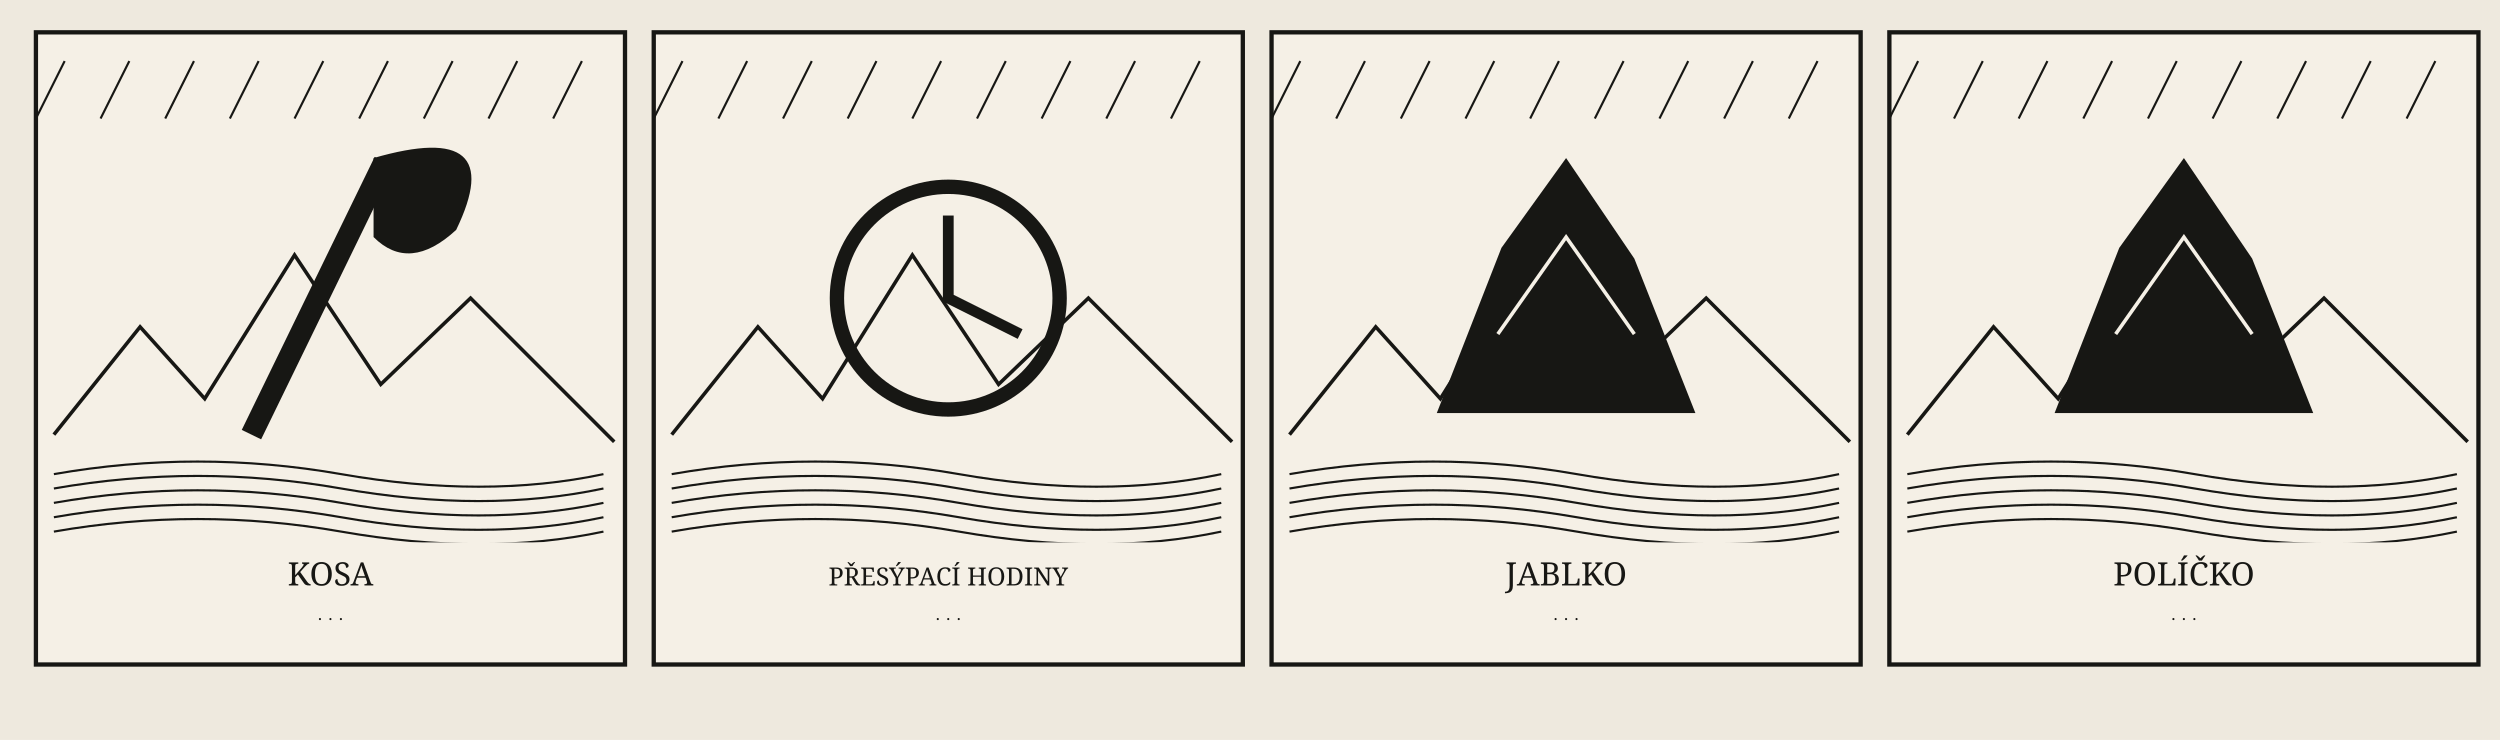
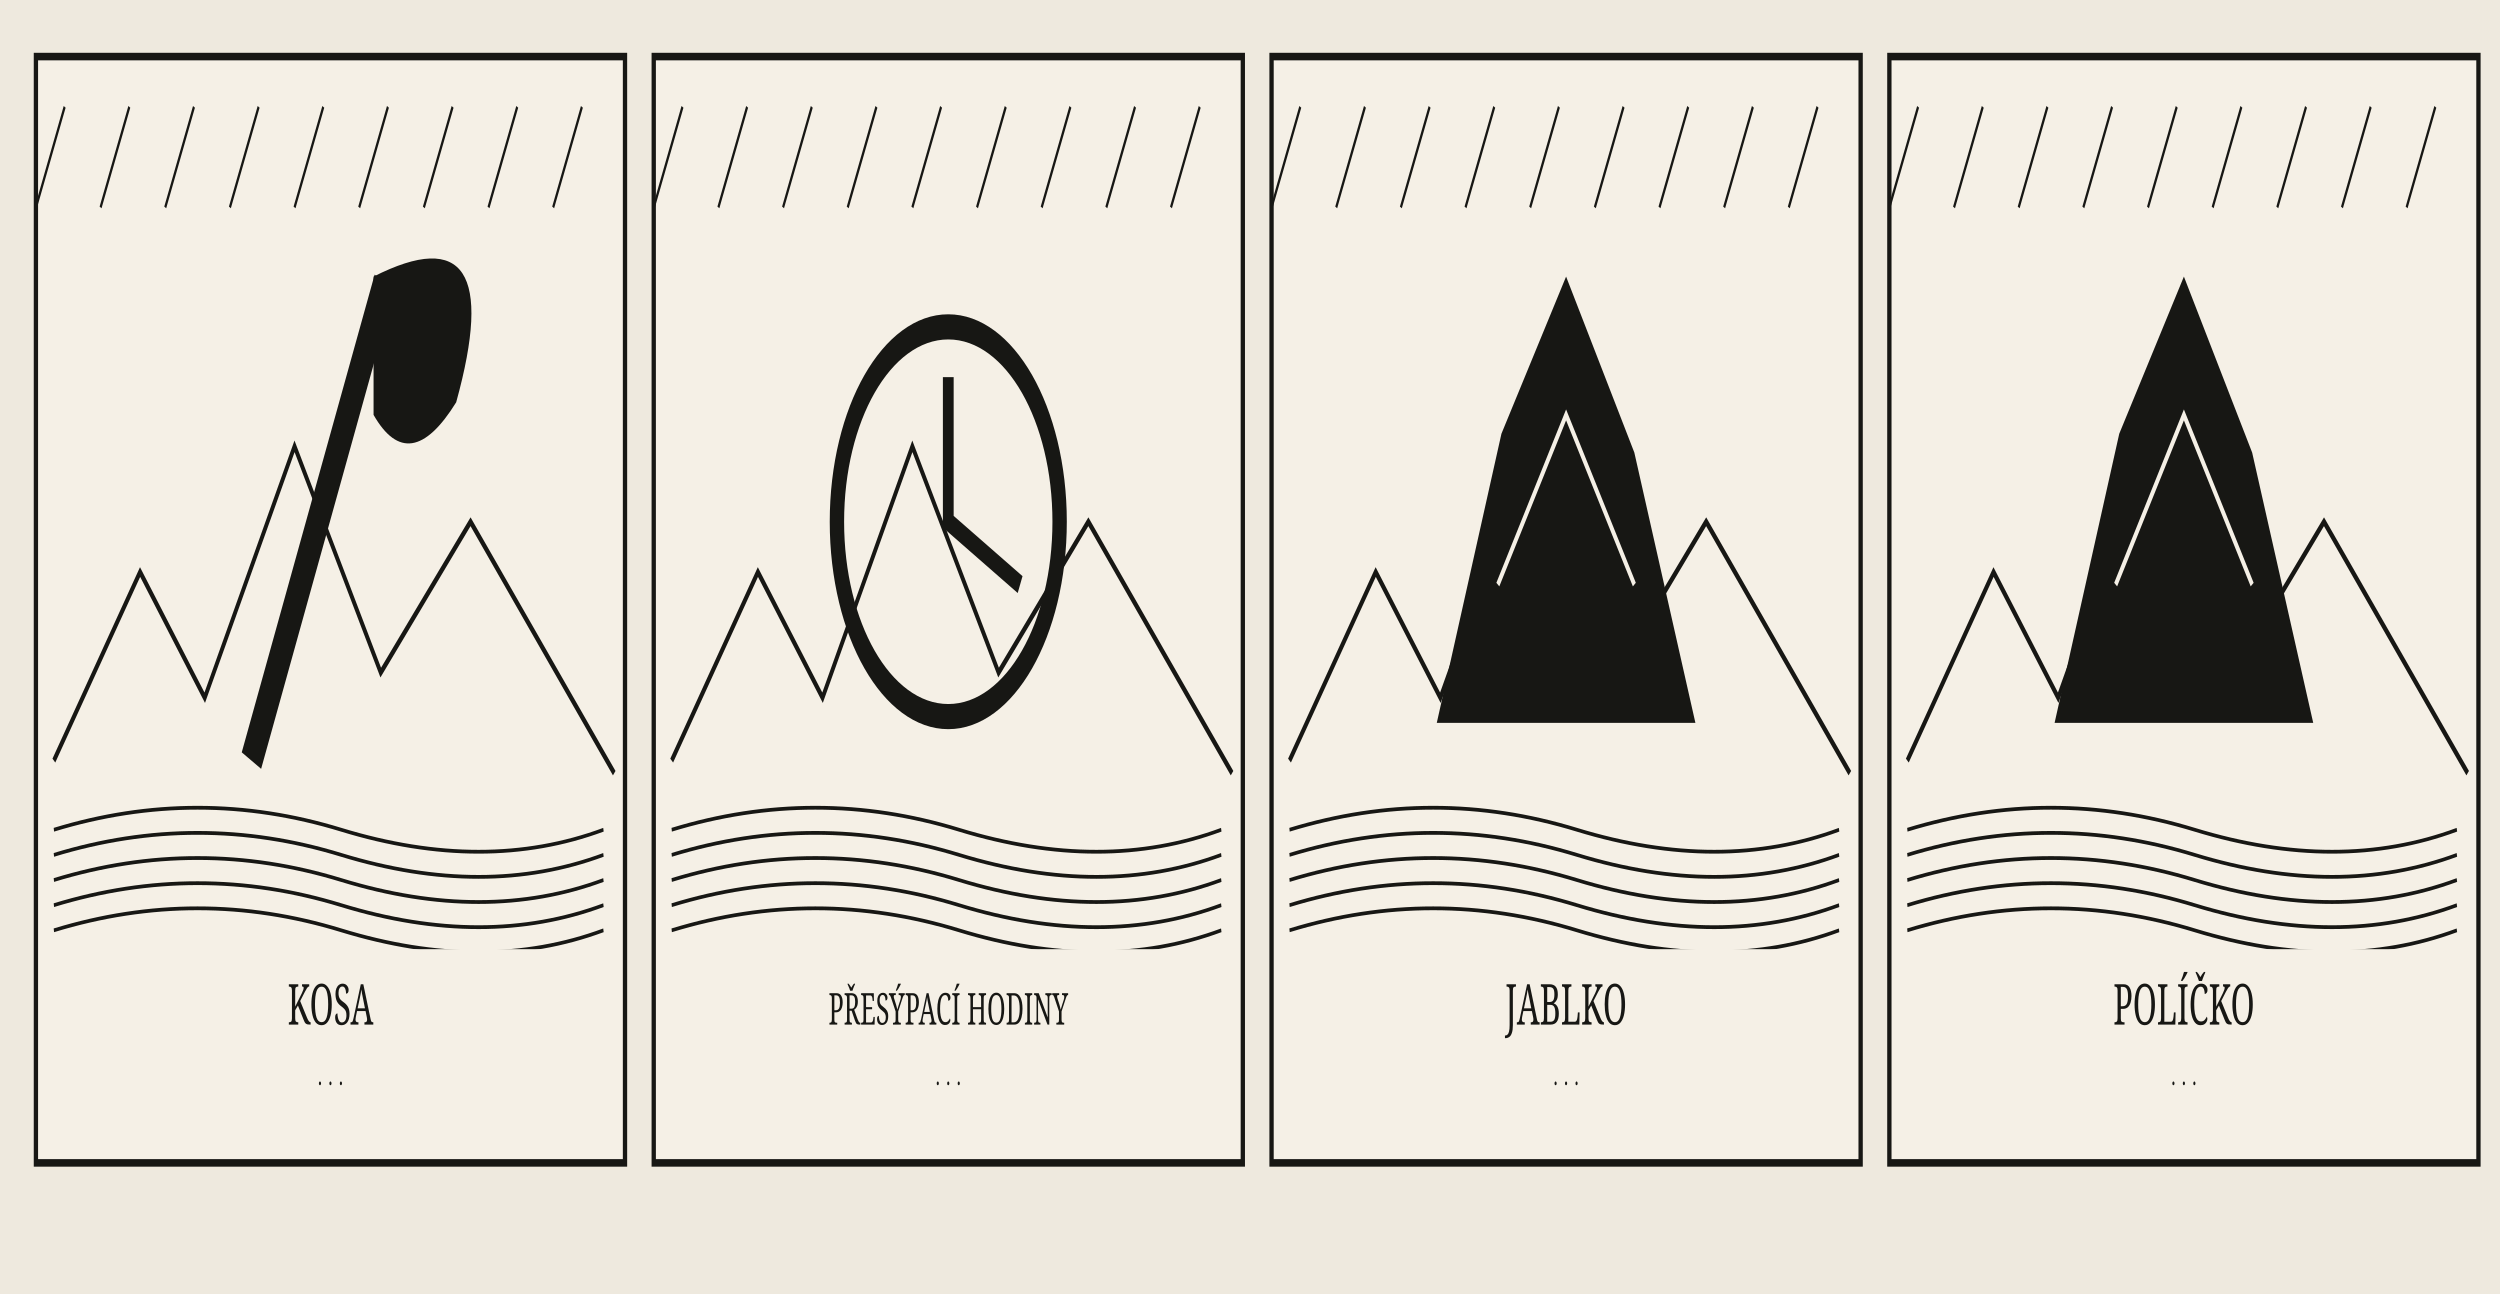
- <svg xmlns="http://www.w3.org/2000/svg" viewBox="0 0 696 206">
-   <rect width="696" height="206" fill="#eee9de" />
-   <g>
-     <rect x="10" y="9" width="164" height="176" fill="#f5f0e6" stroke="#171714" stroke-width="1.2" />
-     <path d="M18 17l-8 16" stroke="#171714" stroke-width=".6" />
-     <path d="M36 17l-8 16" stroke="#171714" stroke-width=".6" />
-     <path d="M54 17l-8 16" stroke="#171714" stroke-width=".6" />
-     <path d="M72 17l-8 16" stroke="#171714" stroke-width=".6" />
-     <path d="M90 17l-8 16" stroke="#171714" stroke-width=".6" />
-     <path d="M108 17l-8 16" stroke="#171714" stroke-width=".6" />
-     <path d="M126 17l-8 16" stroke="#171714" stroke-width=".6" />
-     <path d="M144 17l-8 16" stroke="#171714" stroke-width=".6" />
-     <path d="M162 17l-8 16" stroke="#171714" stroke-width=".6" />
-     <path d="M15 121l24 -30 18 20 25 -40 24 36 25 -24 40 40" stroke="#171714" fill="none" />
-     <path d="M70 121L107 45" stroke="#171714" stroke-width="6" />
-     <path d="M104 44Q142 33 127 64Q114 76 104 66" fill="#171714" />
-     <path d="M15 132q40 -7 80 0t73 0" stroke="#171714" stroke-width=".6" fill="none" />
-     <path d="M15 136q40 -7 80 0t73 0" stroke="#171714" stroke-width=".6" fill="none" />
-     <path d="M15 140q40 -7 80 0t73 0" stroke="#171714" stroke-width=".6" fill="none" />
-     <path d="M15 144q40 -7 80 0t73 0" stroke="#171714" stroke-width=".6" fill="none" />
-     <path d="M15 148q40 -7 80 0t73 0" stroke="#171714" stroke-width=".6" fill="none" />
-     <rect x="15" y="151" width="154" height="29" fill="#f5f0e6" />
-     <text x="92" y="163" text-anchor="middle" font-family="Georgia,serif" font-size="9" fill="#171714">KOSA</text>
-     <text x="92" y="174" text-anchor="middle" font-size="5" fill="#171714">· · ·</text>
-   </g>
-   <g>
-     <rect x="182" y="9" width="164" height="176" fill="#f5f0e6" stroke="#171714" stroke-width="1.2" />
-     <path d="M190 17l-8 16" stroke="#171714" stroke-width=".6" />
-     <path d="M208 17l-8 16" stroke="#171714" stroke-width=".6" />
-     <path d="M226 17l-8 16" stroke="#171714" stroke-width=".6" />
-     <path d="M244 17l-8 16" stroke="#171714" stroke-width=".6" />
-     <path d="M262 17l-8 16" stroke="#171714" stroke-width=".6" />
-     <path d="M280 17l-8 16" stroke="#171714" stroke-width=".6" />
-     <path d="M298 17l-8 16" stroke="#171714" stroke-width=".6" />
-     <path d="M316 17l-8 16" stroke="#171714" stroke-width=".6" />
-     <path d="M334 17l-8 16" stroke="#171714" stroke-width=".6" />
-     <path d="M187 121l24 -30 18 20 25 -40 24 36 25 -24 40 40" stroke="#171714" fill="none" />
-     <circle cx="264" cy="83" r="31" fill="none" stroke="#171714" stroke-width="4" />
-     <path d="M264 60V83L284 93" stroke="#171714" stroke-width="3" fill="none" />
-     <path d="M187 132q40 -7 80 0t73 0" stroke="#171714" stroke-width=".6" fill="none" />
-     <path d="M187 136q40 -7 80 0t73 0" stroke="#171714" stroke-width=".6" fill="none" />
-     <path d="M187 140q40 -7 80 0t73 0" stroke="#171714" stroke-width=".6" fill="none" />
-     <path d="M187 144q40 -7 80 0t73 0" stroke="#171714" stroke-width=".6" fill="none" />
-     <path d="M187 148q40 -7 80 0t73 0" stroke="#171714" stroke-width=".6" fill="none" />
-     <rect x="187" y="151" width="154" height="29" fill="#f5f0e6" />
-     <text x="264" y="163" text-anchor="middle" font-family="Georgia,serif" font-size="7" fill="#171714">PŘESÝPACÍ HODINY</text>
-     <text x="264" y="174" text-anchor="middle" font-size="5" fill="#171714">· · ·</text>
-   </g>
-   <g>
-     <rect x="354" y="9" width="164" height="176" fill="#f5f0e6" stroke="#171714" stroke-width="1.2" />
-     <path d="M362 17l-8 16" stroke="#171714" stroke-width=".6" />
-     <path d="M380 17l-8 16" stroke="#171714" stroke-width=".6" />
-     <path d="M398 17l-8 16" stroke="#171714" stroke-width=".6" />
-     <path d="M416 17l-8 16" stroke="#171714" stroke-width=".6" />
-     <path d="M434 17l-8 16" stroke="#171714" stroke-width=".6" />
-     <path d="M452 17l-8 16" stroke="#171714" stroke-width=".6" />
-     <path d="M470 17l-8 16" stroke="#171714" stroke-width=".6" />
-     <path d="M488 17l-8 16" stroke="#171714" stroke-width=".6" />
-     <path d="M506 17l-8 16" stroke="#171714" stroke-width=".6" />
-     <path d="M359 121l24 -30 18 20 25 -40 24 36 25 -24 40 40" stroke="#171714" fill="none" />
-     <path d="M400 115L418 69L436 44L455 72L472 115Z" fill="#171714" />
-     <path d="M417 93L436 66L455 93" stroke="#f5f0e6" fill="none" />
-     <path d="M359 132q40 -7 80 0t73 0" stroke="#171714" stroke-width=".6" fill="none" />
-     <path d="M359 136q40 -7 80 0t73 0" stroke="#171714" stroke-width=".6" fill="none" />
-     <path d="M359 140q40 -7 80 0t73 0" stroke="#171714" stroke-width=".6" fill="none" />
-     <path d="M359 144q40 -7 80 0t73 0" stroke="#171714" stroke-width=".6" fill="none" />
-     <path d="M359 148q40 -7 80 0t73 0" stroke="#171714" stroke-width=".6" fill="none" />
-     <rect x="359" y="151" width="154" height="29" fill="#f5f0e6" />
-     <text x="436" y="163" text-anchor="middle" font-family="Georgia,serif" font-size="9" fill="#171714">JABLKO</text>
-     <text x="436" y="174" text-anchor="middle" font-size="5" fill="#171714">· · ·</text>
-   </g>
-   <g>
-     <rect x="526" y="9" width="164" height="176" fill="#f5f0e6" stroke="#171714" stroke-width="1.2" />
-     <path d="M534 17l-8 16" stroke="#171714" stroke-width=".6" />
-     <path d="M552 17l-8 16" stroke="#171714" stroke-width=".6" />
-     <path d="M570 17l-8 16" stroke="#171714" stroke-width=".6" />
-     <path d="M588 17l-8 16" stroke="#171714" stroke-width=".6" />
-     <path d="M606 17l-8 16" stroke="#171714" stroke-width=".6" />
-     <path d="M624 17l-8 16" stroke="#171714" stroke-width=".6" />
-     <path d="M642 17l-8 16" stroke="#171714" stroke-width=".6" />
-     <path d="M660 17l-8 16" stroke="#171714" stroke-width=".6" />
-     <path d="M678 17l-8 16" stroke="#171714" stroke-width=".6" />
-     <path d="M531 121l24 -30 18 20 25 -40 24 36 25 -24 40 40" stroke="#171714" fill="none" />
-     <path d="M572 115L590 69L608 44L627 72L644 115Z" fill="#171714" />
-     <path d="M589 93L608 66L627 93" stroke="#f5f0e6" fill="none" />
-     <path d="M531 132q40 -7 80 0t73 0" stroke="#171714" stroke-width=".6" fill="none" />
-     <path d="M531 136q40 -7 80 0t73 0" stroke="#171714" stroke-width=".6" fill="none" />
-     <path d="M531 140q40 -7 80 0t73 0" stroke="#171714" stroke-width=".6" fill="none" />
-     <path d="M531 144q40 -7 80 0t73 0" stroke="#171714" stroke-width=".6" fill="none" />
-     <path d="M531 148q40 -7 80 0t73 0" stroke="#171714" stroke-width=".6" fill="none" />
-     <rect x="531" y="151" width="154" height="29" fill="#f5f0e6" />
-     <text x="608" y="163" text-anchor="middle" font-family="Georgia,serif" font-size="9" fill="#171714">POLÍČKO</text>
-     <text x="608" y="174" text-anchor="middle" font-size="5" fill="#171714">· · ·</text>
+ <svg xmlns="http://www.w3.org/2000/svg" viewBox="0 0 696 360">
+   <g transform="scale(1 1.75)">
+     <rect width="696" height="206" fill="#eee9de" />
+     <g>
+       <rect x="10" y="9" width="164" height="176" fill="#f5f0e6" stroke="#171714" stroke-width="1.2" />
+       <path d="M18 17l-8 16" stroke="#171714" stroke-width=".6" />
+       <path d="M36 17l-8 16" stroke="#171714" stroke-width=".6" />
+       <path d="M54 17l-8 16" stroke="#171714" stroke-width=".6" />
+       <path d="M72 17l-8 16" stroke="#171714" stroke-width=".6" />
+       <path d="M90 17l-8 16" stroke="#171714" stroke-width=".6" />
+       <path d="M108 17l-8 16" stroke="#171714" stroke-width=".6" />
+       <path d="M126 17l-8 16" stroke="#171714" stroke-width=".6" />
+       <path d="M144 17l-8 16" stroke="#171714" stroke-width=".6" />
+       <path d="M162 17l-8 16" stroke="#171714" stroke-width=".6" />
+       <path d="M15 121l24 -30 18 20 25 -40 24 36 25 -24 40 40" stroke="#171714" fill="none" />
+       <path d="M70 121L107 45" stroke="#171714" stroke-width="6" />
+       <path d="M104 44Q142 33 127 64Q114 76 104 66" fill="#171714" />
+       <path d="M15 132q40 -7 80 0t73 0" stroke="#171714" stroke-width=".6" fill="none" />
+       <path d="M15 136q40 -7 80 0t73 0" stroke="#171714" stroke-width=".6" fill="none" />
+       <path d="M15 140q40 -7 80 0t73 0" stroke="#171714" stroke-width=".6" fill="none" />
+       <path d="M15 144q40 -7 80 0t73 0" stroke="#171714" stroke-width=".6" fill="none" />
+       <path d="M15 148q40 -7 80 0t73 0" stroke="#171714" stroke-width=".6" fill="none" />
+       <rect x="15" y="151" width="154" height="29" fill="#f5f0e6" />
+       <text x="92" y="163" text-anchor="middle" font-family="Georgia,serif" font-size="9" fill="#171714">KOSA</text>
+       <text x="92" y="174" text-anchor="middle" font-size="5" fill="#171714">· · ·</text>
+     </g>
+     <g>
+       <rect x="182" y="9" width="164" height="176" fill="#f5f0e6" stroke="#171714" stroke-width="1.2" />
+       <path d="M190 17l-8 16" stroke="#171714" stroke-width=".6" />
+       <path d="M208 17l-8 16" stroke="#171714" stroke-width=".6" />
+       <path d="M226 17l-8 16" stroke="#171714" stroke-width=".6" />
+       <path d="M244 17l-8 16" stroke="#171714" stroke-width=".6" />
+       <path d="M262 17l-8 16" stroke="#171714" stroke-width=".6" />
+       <path d="M280 17l-8 16" stroke="#171714" stroke-width=".6" />
+       <path d="M298 17l-8 16" stroke="#171714" stroke-width=".6" />
+       <path d="M316 17l-8 16" stroke="#171714" stroke-width=".6" />
+       <path d="M334 17l-8 16" stroke="#171714" stroke-width=".6" />
+       <path d="M187 121l24 -30 18 20 25 -40 24 36 25 -24 40 40" stroke="#171714" fill="none" />
+       <circle cx="264" cy="83" r="31" fill="none" stroke="#171714" stroke-width="4" />
+       <path d="M264 60V83L284 93" stroke="#171714" stroke-width="3" fill="none" />
+       <path d="M187 132q40 -7 80 0t73 0" stroke="#171714" stroke-width=".6" fill="none" />
+       <path d="M187 136q40 -7 80 0t73 0" stroke="#171714" stroke-width=".6" fill="none" />
+       <path d="M187 140q40 -7 80 0t73 0" stroke="#171714" stroke-width=".6" fill="none" />
+       <path d="M187 144q40 -7 80 0t73 0" stroke="#171714" stroke-width=".6" fill="none" />
+       <path d="M187 148q40 -7 80 0t73 0" stroke="#171714" stroke-width=".6" fill="none" />
+       <rect x="187" y="151" width="154" height="29" fill="#f5f0e6" />
+       <text x="264" y="163" text-anchor="middle" font-family="Georgia,serif" font-size="7" fill="#171714">PŘESÝPACÍ HODINY</text>
+       <text x="264" y="174" text-anchor="middle" font-size="5" fill="#171714">· · ·</text>
+     </g>
+     <g>
+       <rect x="354" y="9" width="164" height="176" fill="#f5f0e6" stroke="#171714" stroke-width="1.2" />
+       <path d="M362 17l-8 16" stroke="#171714" stroke-width=".6" />
+       <path d="M380 17l-8 16" stroke="#171714" stroke-width=".6" />
+       <path d="M398 17l-8 16" stroke="#171714" stroke-width=".6" />
+       <path d="M416 17l-8 16" stroke="#171714" stroke-width=".6" />
+       <path d="M434 17l-8 16" stroke="#171714" stroke-width=".6" />
+       <path d="M452 17l-8 16" stroke="#171714" stroke-width=".6" />
+       <path d="M470 17l-8 16" stroke="#171714" stroke-width=".6" />
+       <path d="M488 17l-8 16" stroke="#171714" stroke-width=".6" />
+       <path d="M506 17l-8 16" stroke="#171714" stroke-width=".6" />
+       <path d="M359 121l24 -30 18 20 25 -40 24 36 25 -24 40 40" stroke="#171714" fill="none" />
+       <path d="M400 115L418 69L436 44L455 72L472 115Z" fill="#171714" />
+       <path d="M417 93L436 66L455 93" stroke="#f5f0e6" fill="none" />
+       <path d="M359 132q40 -7 80 0t73 0" stroke="#171714" stroke-width=".6" fill="none" />
+       <path d="M359 136q40 -7 80 0t73 0" stroke="#171714" stroke-width=".6" fill="none" />
+       <path d="M359 140q40 -7 80 0t73 0" stroke="#171714" stroke-width=".6" fill="none" />
+       <path d="M359 144q40 -7 80 0t73 0" stroke="#171714" stroke-width=".6" fill="none" />
+       <path d="M359 148q40 -7 80 0t73 0" stroke="#171714" stroke-width=".6" fill="none" />
+       <rect x="359" y="151" width="154" height="29" fill="#f5f0e6" />
+       <text x="436" y="163" text-anchor="middle" font-family="Georgia,serif" font-size="9" fill="#171714">JABLKO</text>
+       <text x="436" y="174" text-anchor="middle" font-size="5" fill="#171714">· · ·</text>
+     </g>
+     <g>
+       <rect x="526" y="9" width="164" height="176" fill="#f5f0e6" stroke="#171714" stroke-width="1.2" />
+       <path d="M534 17l-8 16" stroke="#171714" stroke-width=".6" />
+       <path d="M552 17l-8 16" stroke="#171714" stroke-width=".6" />
+       <path d="M570 17l-8 16" stroke="#171714" stroke-width=".6" />
+       <path d="M588 17l-8 16" stroke="#171714" stroke-width=".6" />
+       <path d="M606 17l-8 16" stroke="#171714" stroke-width=".6" />
+       <path d="M624 17l-8 16" stroke="#171714" stroke-width=".6" />
+       <path d="M642 17l-8 16" stroke="#171714" stroke-width=".6" />
+       <path d="M660 17l-8 16" stroke="#171714" stroke-width=".6" />
+       <path d="M678 17l-8 16" stroke="#171714" stroke-width=".6" />
+       <path d="M531 121l24 -30 18 20 25 -40 24 36 25 -24 40 40" stroke="#171714" fill="none" />
+       <path d="M572 115L590 69L608 44L627 72L644 115Z" fill="#171714" />
+       <path d="M589 93L608 66L627 93" stroke="#f5f0e6" fill="none" />
+       <path d="M531 132q40 -7 80 0t73 0" stroke="#171714" stroke-width=".6" fill="none" />
+       <path d="M531 136q40 -7 80 0t73 0" stroke="#171714" stroke-width=".6" fill="none" />
+       <path d="M531 140q40 -7 80 0t73 0" stroke="#171714" stroke-width=".6" fill="none" />
+       <path d="M531 144q40 -7 80 0t73 0" stroke="#171714" stroke-width=".6" fill="none" />
+       <path d="M531 148q40 -7 80 0t73 0" stroke="#171714" stroke-width=".6" fill="none" />
+       <rect x="531" y="151" width="154" height="29" fill="#f5f0e6" />
+       <text x="608" y="163" text-anchor="middle" font-family="Georgia,serif" font-size="9" fill="#171714">POLÍČKO</text>
+       <text x="608" y="174" text-anchor="middle" font-size="5" fill="#171714">· · ·</text>
+     </g>
  </g>
</svg>
